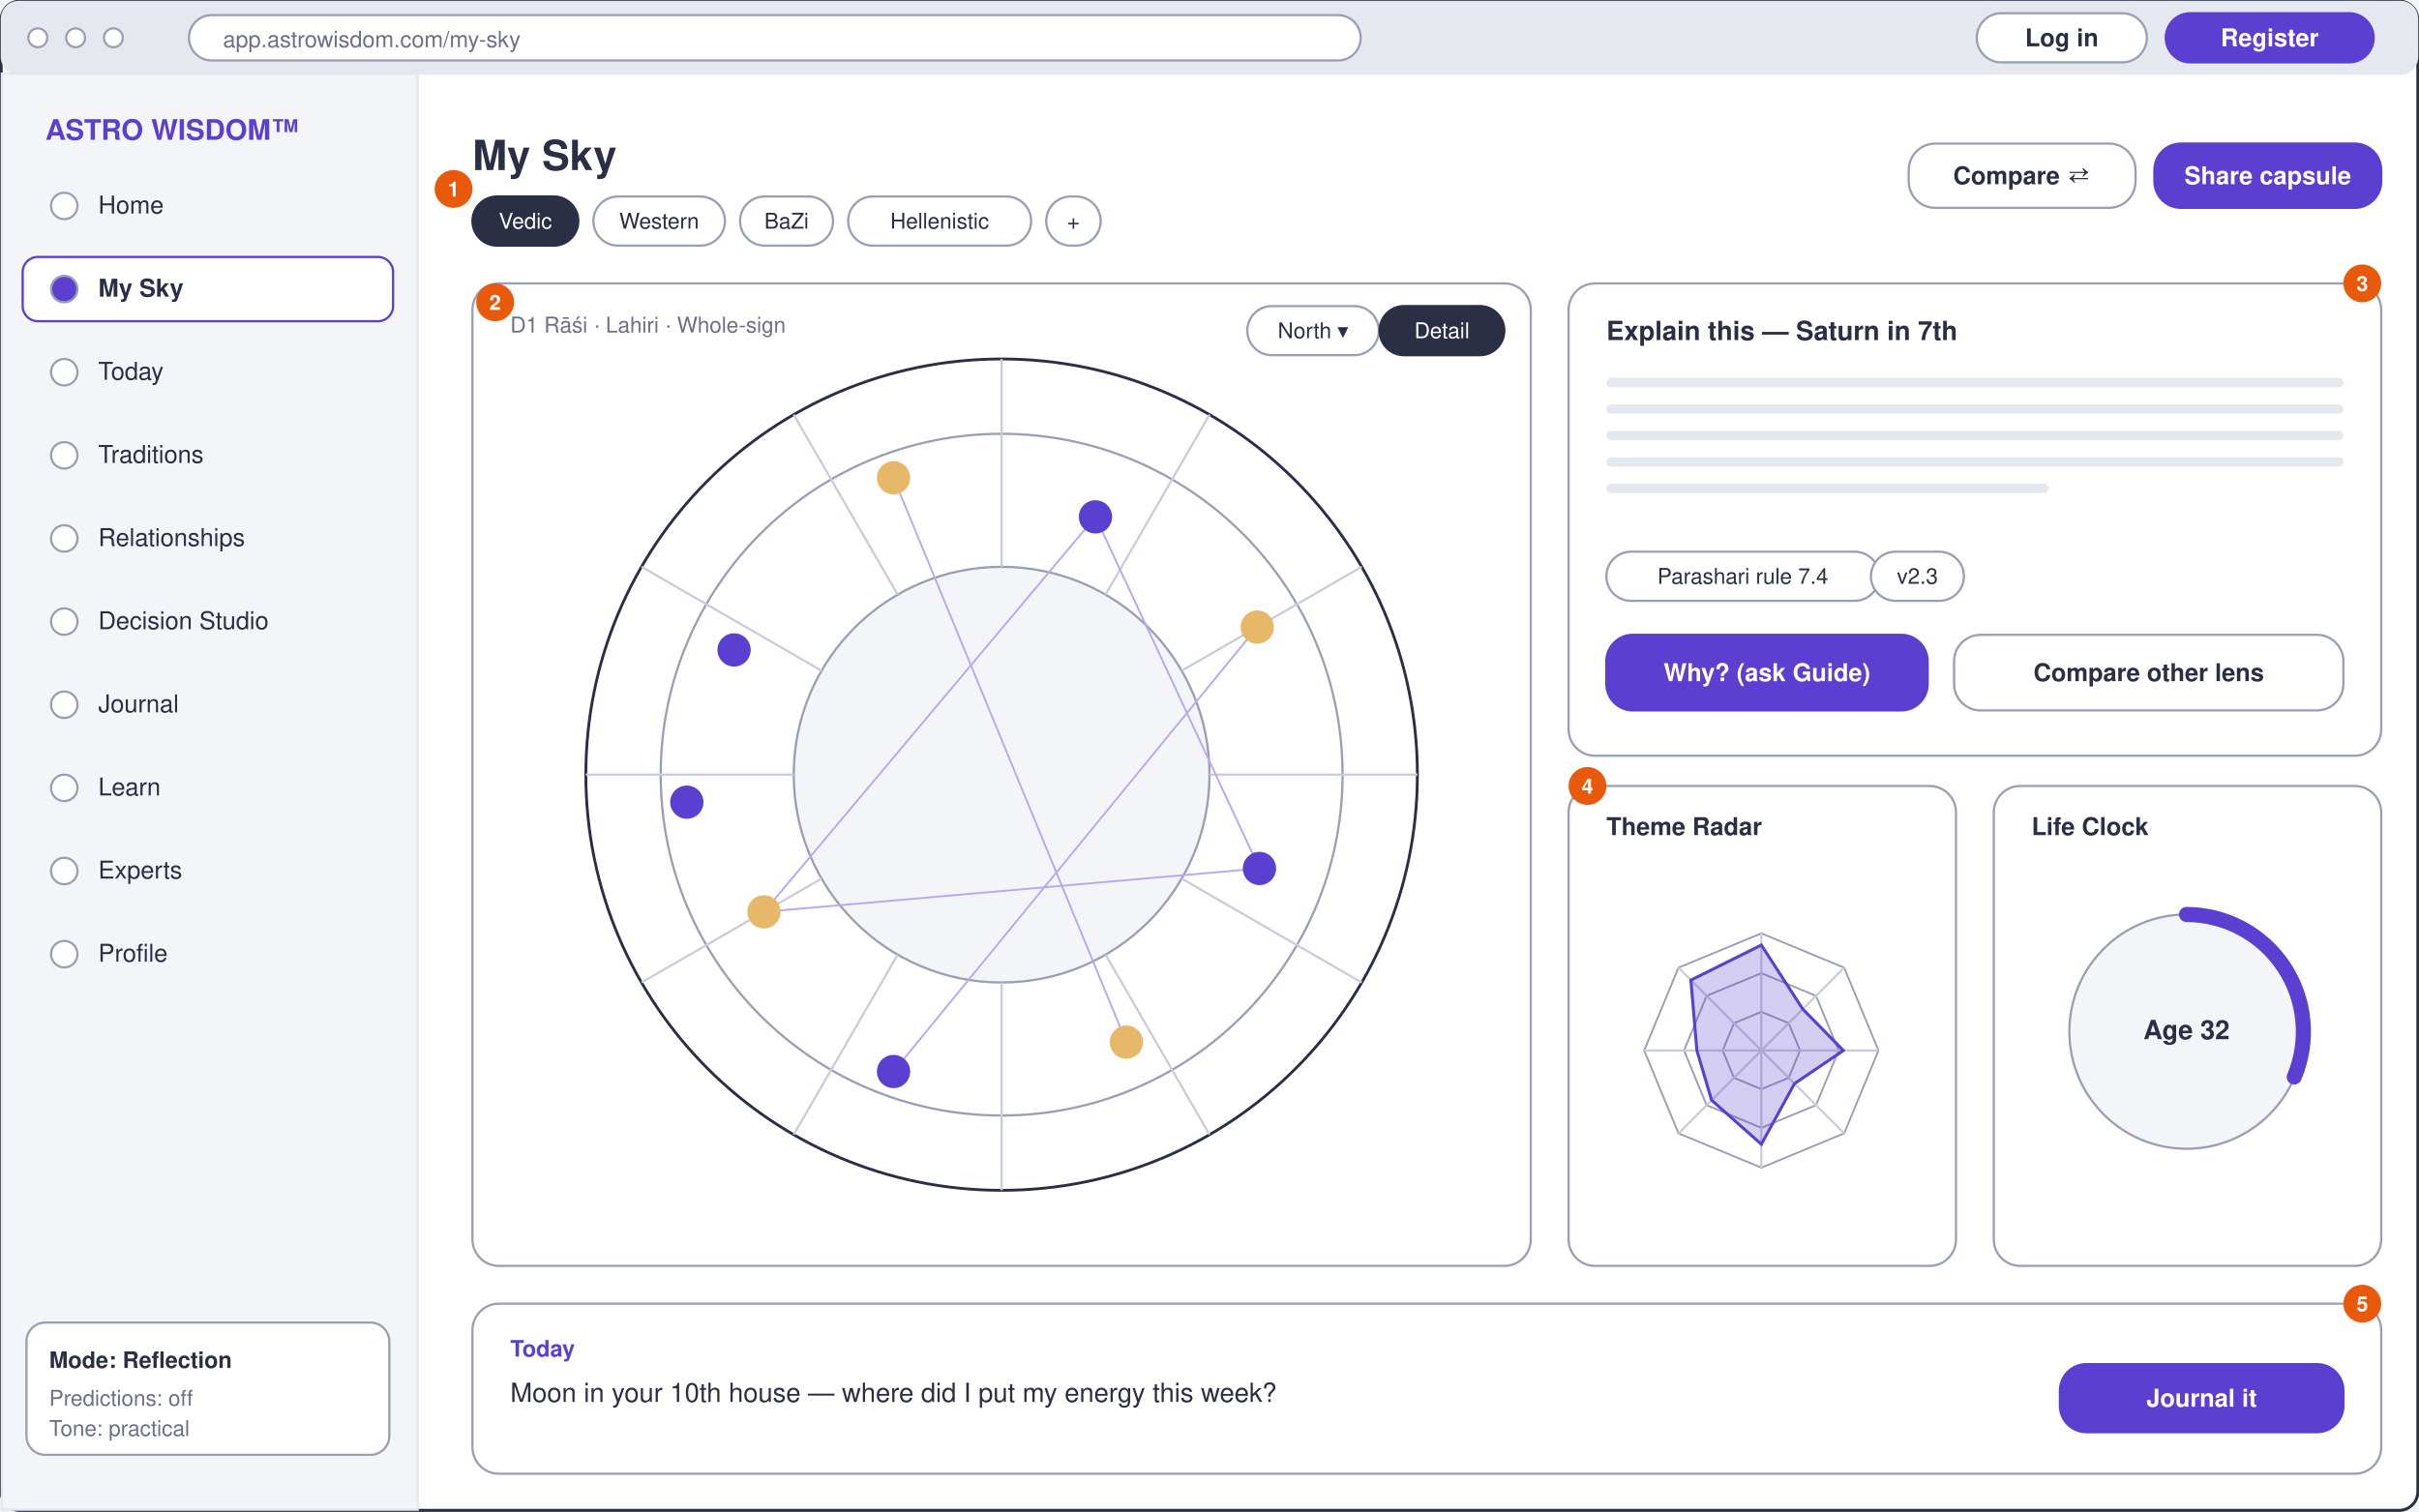
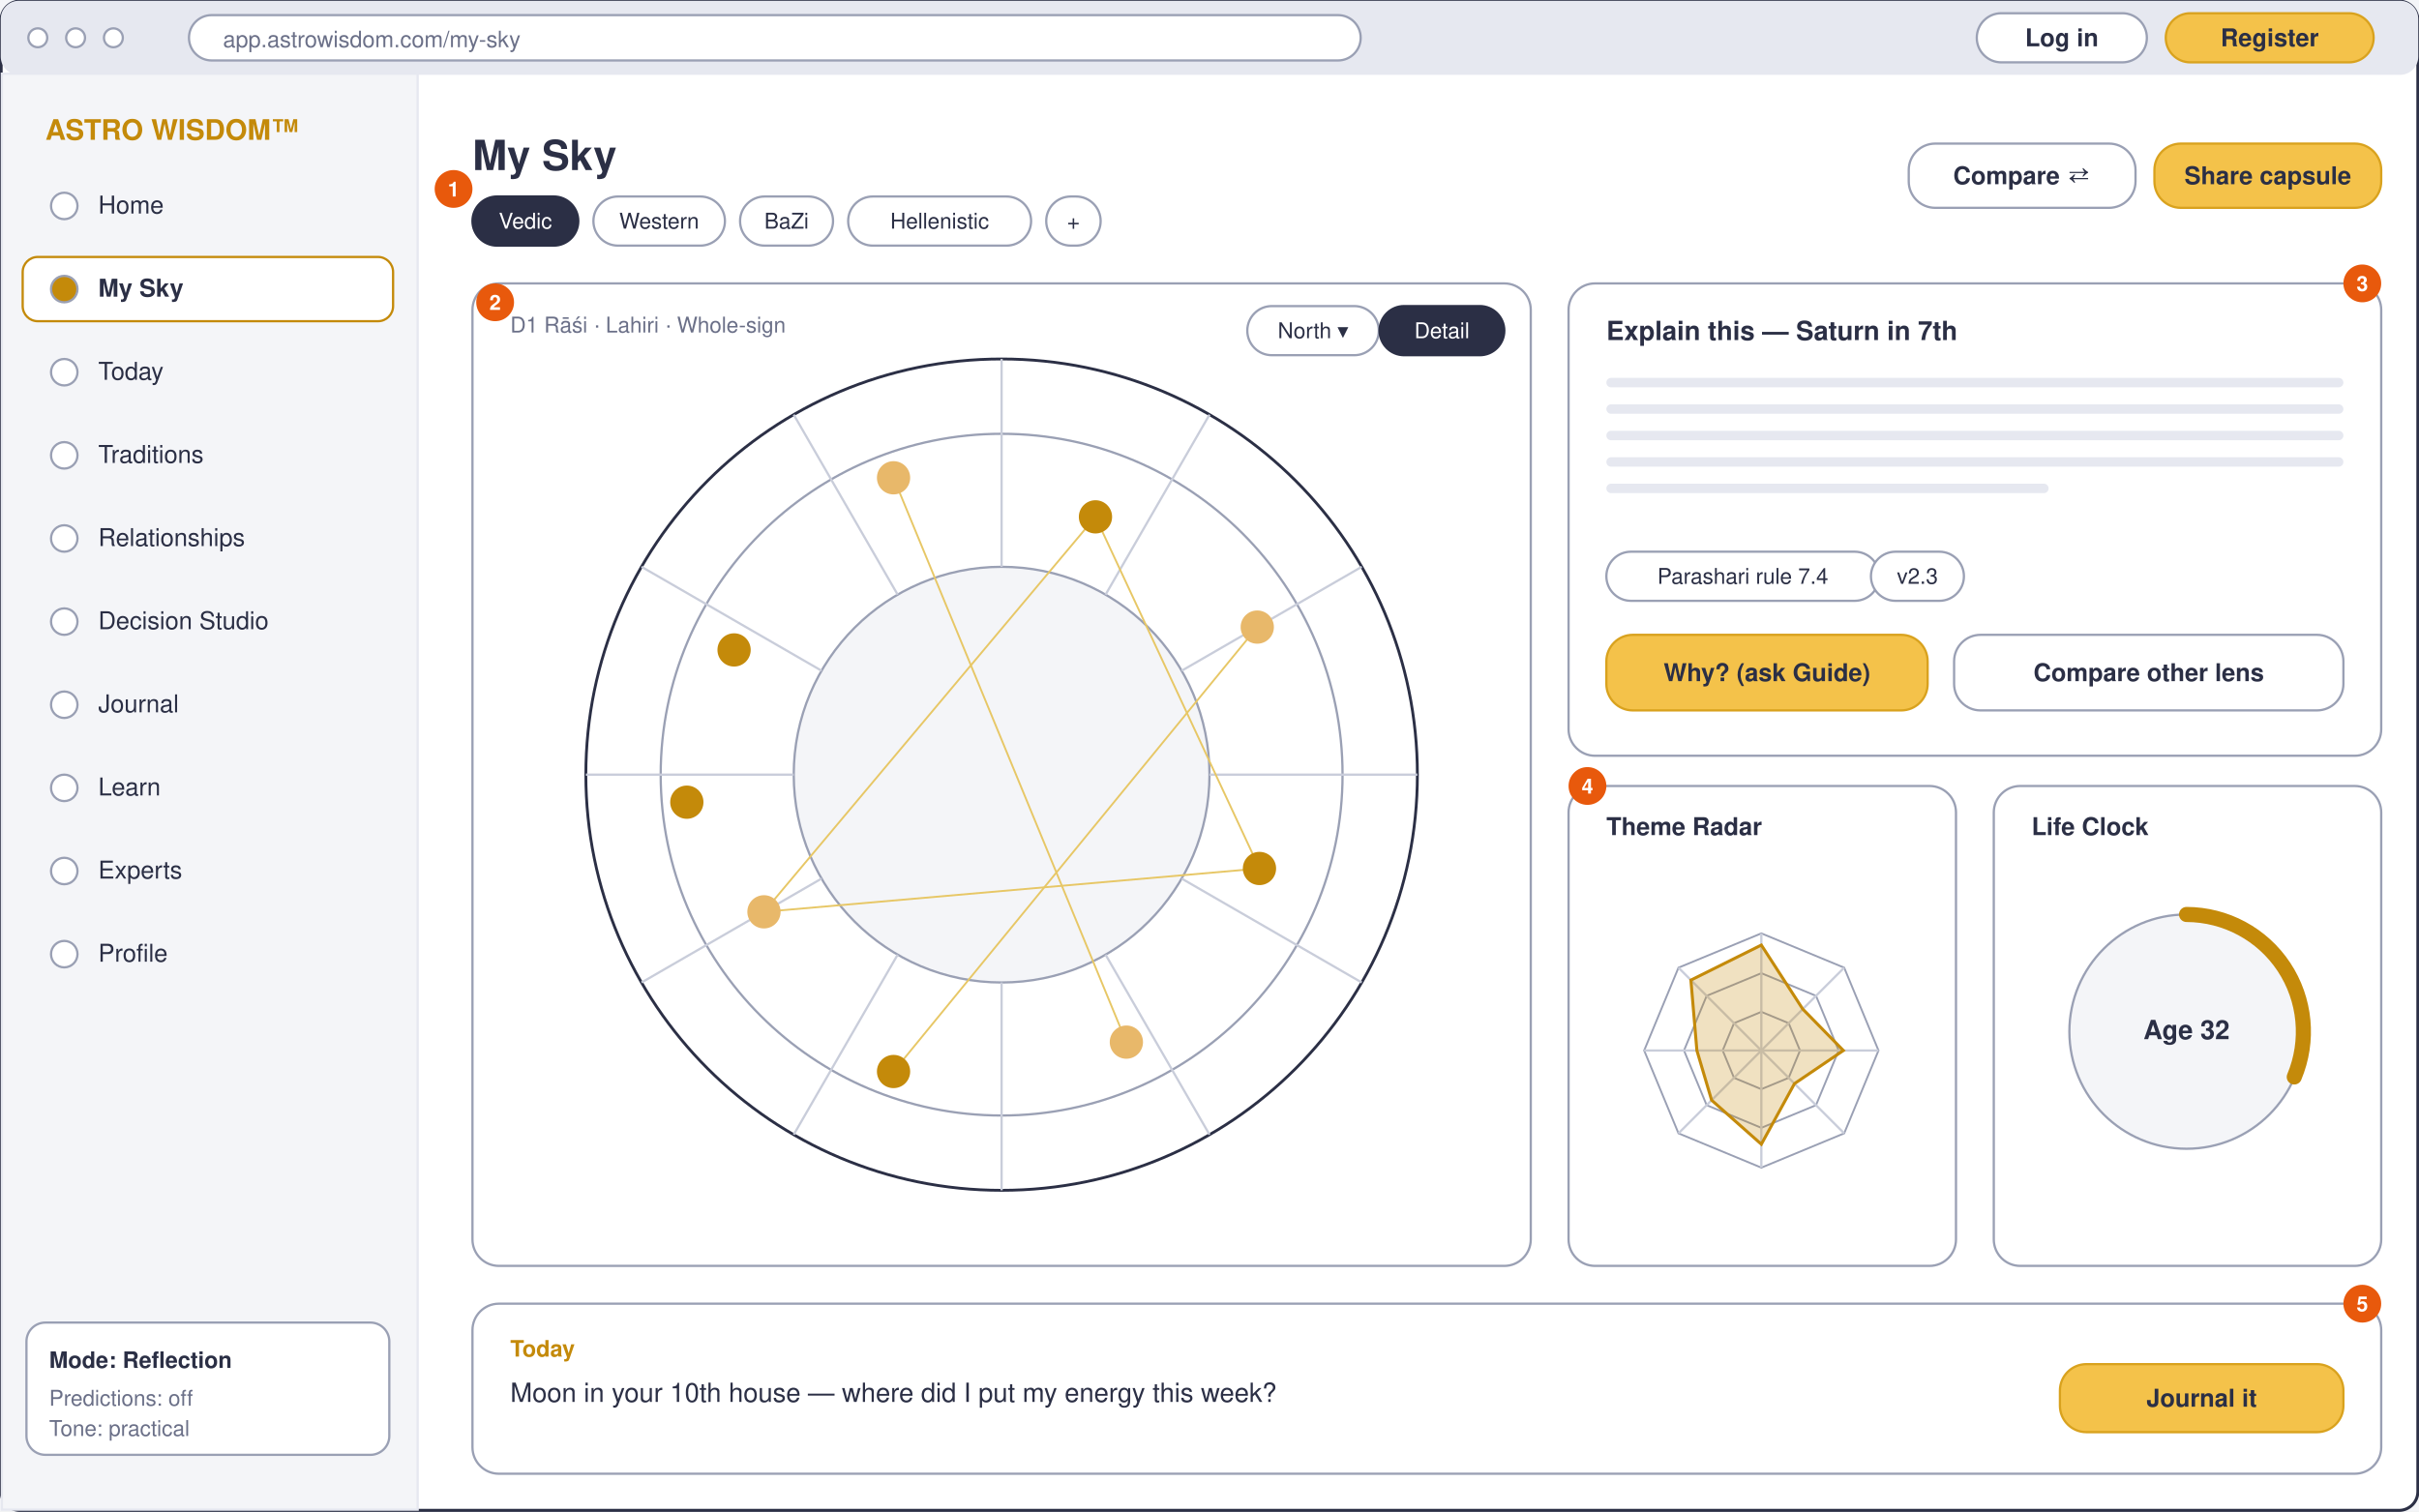
<svg xmlns="http://www.w3.org/2000/svg" viewBox="0 0 1280 800" width="1280" height="800" font-family="Segoe UI, Helvetica, Arial, sans-serif">
  <rect width="1280" height="800" fill="#F4F5F8" />
  <rect x="0.6" y="0.6" width="1278.8" height="798.8" rx="10" fill="#FFFFFF" stroke="#2B2F45" stroke-width="1.6" />
  <rect x="1" y="1" width="1278" height="38" rx="9" fill="#E6E8F0" stroke="#E6E8F0" stroke-width="1.2" />
  <circle cx="20" cy="20" r="5" fill="#FFFFFF" stroke="#9AA0B4" stroke-width="1.2" />
  <circle cx="40" cy="20" r="5" fill="#FFFFFF" stroke="#9AA0B4" stroke-width="1.2" />
  <circle cx="60" cy="20" r="5" fill="#FFFFFF" stroke="#9AA0B4" stroke-width="1.2" />
  <rect x="100" y="8" width="620" height="24" rx="12" fill="#FFFFFF" stroke="#9AA0B4" stroke-width="1.2" />
  <text x="118" y="25" font-size="12" font-weight="400" fill="#6B7088" text-anchor="start">app.astrowisdom.com/my-sky</text>
  <rect x="1" y="39" width="220" height="760" rx="0" fill="#F4F5F8" stroke="#E6E8F0" stroke-width="1.2" />
-   <text x="24" y="74" font-size="15" font-weight="800" fill="#5B3FD1" text-anchor="start">ASTRO WISDOM™</text>
+   <text x="24" y="74" font-size="15" font-weight="800" fill="#C48A0A" text-anchor="start">ASTRO WISDOM™</text>
  <circle cx="34" cy="109" r="7" fill="#FFFFFF" stroke="#9AA0B4" stroke-width="1.2" />
  <text x="52" y="113" font-size="13" font-weight="400" fill="#2B2F45" text-anchor="start">Home</text>
-   <rect x="12" y="136" width="196" height="34" rx="8" fill="#FFFFFF" stroke="#5B3FD1" stroke-width="1.2" />
-   <circle cx="34" cy="153" r="7" fill="#5B3FD1" stroke="#9AA0B4" stroke-width="1.2" />
+   <rect x="12" y="136" width="196" height="34" rx="8" fill="#FFFFFF" stroke="#C48A0A" stroke-width="1.2" />
+   <circle cx="34" cy="153" r="7" fill="#C48A0A" stroke="#9AA0B4" stroke-width="1.2" />
  <text x="52" y="157" font-size="13" font-weight="700" fill="#2B2F45" text-anchor="start">My Sky</text>
  <circle cx="34" cy="197" r="7" fill="#FFFFFF" stroke="#9AA0B4" stroke-width="1.2" />
  <text x="52" y="201" font-size="13" font-weight="400" fill="#2B2F45" text-anchor="start">Today</text>
  <circle cx="34" cy="241" r="7" fill="#FFFFFF" stroke="#9AA0B4" stroke-width="1.2" />
  <text x="52" y="245" font-size="13" font-weight="400" fill="#2B2F45" text-anchor="start">Traditions</text>
  <circle cx="34" cy="285" r="7" fill="#FFFFFF" stroke="#9AA0B4" stroke-width="1.2" />
  <text x="52" y="289" font-size="13" font-weight="400" fill="#2B2F45" text-anchor="start">Relationships</text>
  <circle cx="34" cy="329" r="7" fill="#FFFFFF" stroke="#9AA0B4" stroke-width="1.2" />
  <text x="52" y="333" font-size="13" font-weight="400" fill="#2B2F45" text-anchor="start">Decision Studio</text>
  <circle cx="34" cy="373" r="7" fill="#FFFFFF" stroke="#9AA0B4" stroke-width="1.2" />
  <text x="52" y="377" font-size="13" font-weight="400" fill="#2B2F45" text-anchor="start">Journal</text>
  <circle cx="34" cy="417" r="7" fill="#FFFFFF" stroke="#9AA0B4" stroke-width="1.2" />
  <text x="52" y="421" font-size="13" font-weight="400" fill="#2B2F45" text-anchor="start">Learn</text>
  <circle cx="34" cy="461" r="7" fill="#FFFFFF" stroke="#9AA0B4" stroke-width="1.2" />
  <text x="52" y="465" font-size="13" font-weight="400" fill="#2B2F45" text-anchor="start">Experts</text>
  <circle cx="34" cy="505" r="7" fill="#FFFFFF" stroke="#9AA0B4" stroke-width="1.2" />
  <text x="52" y="509" font-size="13" font-weight="400" fill="#2B2F45" text-anchor="start">Profile</text>
  <rect x="14" y="700" width="192" height="70" rx="10" fill="#FFFFFF" stroke="#9AA0B4" stroke-width="1.2" />
  <text x="26" y="724" font-size="12" font-weight="600" fill="#2B2F45" text-anchor="start">Mode: Reflection</text>
  <text x="26" y="744" font-size="11.5" font-weight="400" fill="#6B7088" text-anchor="start">Predictions: off</text>
  <text x="26" y="760" font-size="11.5" font-weight="400" fill="#6B7088" text-anchor="start">Tone: practical</text>
  <text x="250" y="90" font-size="22" font-weight="800" fill="#2B2F45" text-anchor="start">My Sky</text>
  <rect x="250" y="104" width="56" height="26" rx="13" fill="#2B2F45" stroke="#2B2F45" stroke-width="1.2" />
  <text x="278" y="121" font-size="11.5" font-weight="400" fill="#FFFFFF" text-anchor="middle">Vedic</text>
  <rect x="314" y="104" width="69.6" height="26" rx="13" fill="#FFFFFF" stroke="#9AA0B4" stroke-width="1.2" />
  <text x="348.8" y="121" font-size="11.5" font-weight="400" fill="#2B2F45" text-anchor="middle">Western</text>
  <rect x="391.6" y="104" width="49.2" height="26" rx="13" fill="#FFFFFF" stroke="#9AA0B4" stroke-width="1.2" />
  <text x="416.2" y="121" font-size="11.5" font-weight="400" fill="#2B2F45" text-anchor="middle">BaZi</text>
  <rect x="448.8" y="104" width="96.8" height="26" rx="13" fill="#FFFFFF" stroke="#9AA0B4" stroke-width="1.2" />
  <text x="497.2" y="121" font-size="11.5" font-weight="400" fill="#2B2F45" text-anchor="middle">Hellenistic</text>
  <rect x="553.6" y="104" width="28.8" height="26" rx="13" fill="#FFFFFF" stroke="#9AA0B4" stroke-width="1.2" />
  <text x="568" y="121" font-size="11.5" font-weight="400" fill="#2B2F45" text-anchor="middle">+</text>
  <rect x="1010" y="76" width="120" height="34" rx="14" fill="#FFFFFF" stroke="#9AA0B4" stroke-width="1.2" />
  <text x="1070" y="97.5" font-size="13" font-weight="600" fill="#2B2F45" text-anchor="middle">Compare ⇄</text>
-   <rect x="1140" y="76" width="120" height="34" rx="14" fill="#5B3FD1" stroke="#5B3FD1" stroke-width="1.2" />
-   <text x="1200" y="97.5" font-size="13" font-weight="600" fill="#FFFFFF" text-anchor="middle">Share capsule</text>
+   <rect x="1140" y="76" width="120" height="34" rx="14" fill="#F4C24A" stroke="#D9A21E" stroke-width="1.2" />
+   <text x="1200" y="97.5" font-size="13" font-weight="600" fill="#2B2F45" text-anchor="middle">Share capsule</text>
  <rect x="250" y="150" width="560" height="520" rx="14" fill="#FFFFFF" stroke="#9AA0B4" stroke-width="1.2" />
  <circle cx="530" cy="410" r="220" fill="#FFFFFF" stroke="#2B2F45" stroke-width="1.5" />
  <circle cx="530" cy="410" r="180.4" fill="#FFFFFF" stroke="#9AA0B4" stroke-width="1.2" />
  <circle cx="530" cy="410" r="110" fill="#F4F5F8" stroke="#9AA0B4" stroke-width="1.2" />
  <line x1="640" y1="410" x2="750" y2="410" stroke="#C9CDDA" stroke-width="1.2" />
  <line x1="625.263" y1="465" x2="720.526" y2="520" stroke="#C9CDDA" stroke-width="1.2" />
  <line x1="585" y1="505.263" x2="640" y2="600.526" stroke="#C9CDDA" stroke-width="1.2" />
  <line x1="530" y1="520" x2="530" y2="630" stroke="#C9CDDA" stroke-width="1.2" />
  <line x1="475" y1="505.263" x2="420" y2="600.526" stroke="#C9CDDA" stroke-width="1.2" />
  <line x1="434.737" y1="465" x2="339.474" y2="520" stroke="#C9CDDA" stroke-width="1.2" />
  <line x1="420" y1="410" x2="310" y2="410" stroke="#C9CDDA" stroke-width="1.2" />
  <line x1="434.737" y1="355" x2="339.474" y2="300" stroke="#C9CDDA" stroke-width="1.2" />
  <line x1="475" y1="314.737" x2="420" y2="219.474" stroke="#C9CDDA" stroke-width="1.2" />
  <line x1="530" y1="300" x2="530" y2="190" stroke="#C9CDDA" stroke-width="1.2" />
  <line x1="585" y1="314.737" x2="640" y2="219.474" stroke="#C9CDDA" stroke-width="1.2" />
  <line x1="625.263" y1="355" x2="720.526" y2="300" stroke="#C9CDDA" stroke-width="1.2" />
-   <line x1="666.443" y1="459.661" x2="404.253" y2="482.6" stroke="#B9A8F0" stroke-width="1" />
-   <line x1="404.253" y1="482.6" x2="579.661" y2="273.557" stroke="#B9A8F0" stroke-width="1" />
-   <line x1="579.661" y1="273.557" x2="666.443" y2="459.661" stroke="#B9A8F0" stroke-width="1" />
-   <line x1="596.013" y1="551.565" x2="472.814" y2="252.883" stroke="#B9A8F0" stroke-width="1" />
-   <line x1="472.814" y1="567.117" x2="665.273" y2="331.9" stroke="#B9A8F0" stroke-width="1" />
-   <circle cx="666.443" cy="459.661" r="8.8" fill="#5B3FD1" stroke="none" stroke-width="1.2" />
+   <line x1="666.443" y1="459.661" x2="404.253" y2="482.6" stroke="#E7C766" stroke-width="1" />
+   <line x1="404.253" y1="482.6" x2="579.661" y2="273.557" stroke="#E7C766" stroke-width="1" />
+   <line x1="579.661" y1="273.557" x2="666.443" y2="459.661" stroke="#E7C766" stroke-width="1" />
+   <line x1="596.013" y1="551.565" x2="472.814" y2="252.883" stroke="#E7C766" stroke-width="1" />
+   <line x1="472.814" y1="567.117" x2="665.273" y2="331.9" stroke="#E7C766" stroke-width="1" />
+   <circle cx="666.443" cy="459.661" r="8.8" fill="#C48A0A" stroke="none" stroke-width="1.2" />
  <circle cx="596.013" cy="551.565" r="8.8" fill="#E8B86A" stroke="none" stroke-width="1.2" />
-   <circle cx="472.814" cy="567.117" r="8.8" fill="#5B3FD1" stroke="none" stroke-width="1.2" />
+   <circle cx="472.814" cy="567.117" r="8.8" fill="#C48A0A" stroke="none" stroke-width="1.2" />
  <circle cx="404.253" cy="482.6" r="8.8" fill="#E8B86A" stroke="none" stroke-width="1.2" />
-   <circle cx="388.435" cy="343.987" r="8.8" fill="#5B3FD1" stroke="none" stroke-width="1.2" />
+   <circle cx="388.435" cy="343.987" r="8.8" fill="#C48A0A" stroke="none" stroke-width="1.2" />
  <circle cx="472.814" cy="252.883" r="8.8" fill="#E8B86A" stroke="none" stroke-width="1.2" />
-   <circle cx="579.661" cy="273.557" r="8.8" fill="#5B3FD1" stroke="none" stroke-width="1.2" />
+   <circle cx="579.661" cy="273.557" r="8.8" fill="#C48A0A" stroke="none" stroke-width="1.2" />
  <circle cx="665.273" cy="331.9" r="8.8" fill="#E8B86A" stroke="none" stroke-width="1.2" />
-   <circle cx="363.436" cy="424.572" r="8.8" fill="#5B3FD1" stroke="none" stroke-width="1.2" />
+   <circle cx="363.436" cy="424.572" r="8.8" fill="#C48A0A" stroke="none" stroke-width="1.2" />
  <text x="270" y="176" font-size="11.5" font-weight="400" fill="#6B7088" text-anchor="start">D1 Rāśi · Lahiri · Whole-sign</text>
  <rect x="660" y="162" width="69.6" height="26" rx="13" fill="#FFFFFF" stroke="#9AA0B4" stroke-width="1.2" />
  <text x="694.8" y="179" font-size="11.5" font-weight="400" fill="#2B2F45" text-anchor="middle">North ▾</text>
  <rect x="730" y="162" width="66" height="26" rx="13" fill="#2B2F45" stroke="#2B2F45" stroke-width="1.2" />
  <text x="763" y="179" font-size="11.5" font-weight="400" fill="#FFFFFF" text-anchor="middle">Detail</text>
  <rect x="830" y="150" width="430" height="250" rx="14" fill="#FFFFFF" stroke="#9AA0B4" stroke-width="1.2" />
  <text x="850" y="180" font-size="14" font-weight="700" fill="#2B2F45" text-anchor="start">Explain this — Saturn in 7th</text>
  <rect x="850" y="200" width="390" height="5" rx="2.5" fill="#E6E8F0" stroke="none" stroke-width="1.2" />
  <rect x="850" y="214" width="390" height="5" rx="2.5" fill="#E6E8F0" stroke="none" stroke-width="1.2" />
  <rect x="850" y="228" width="390" height="5" rx="2.5" fill="#E6E8F0" stroke="none" stroke-width="1.2" />
  <rect x="850" y="242" width="390" height="5" rx="2.5" fill="#E6E8F0" stroke="none" stroke-width="1.2" />
  <rect x="850" y="256" width="234" height="5" rx="2.5" fill="#E6E8F0" stroke="none" stroke-width="1.2" />
  <rect x="850" y="292" width="144.4" height="26" rx="13" fill="#FFFFFF" stroke="#9AA0B4" stroke-width="1.2" />
  <text x="922.2" y="309" font-size="11.5" font-weight="400" fill="#2B2F45" text-anchor="middle">Parashari rule 7.4</text>
  <rect x="990" y="292" width="49.2" height="26" rx="13" fill="#FFFFFF" stroke="#9AA0B4" stroke-width="1.2" />
  <text x="1014.6" y="309" font-size="11.5" font-weight="400" fill="#2B2F45" text-anchor="middle">v2.3</text>
-   <rect x="850" y="336" width="170" height="40" rx="14" fill="#5B3FD1" stroke="#5B3FD1" stroke-width="1.2" />
-   <text x="935" y="360.5" font-size="13" font-weight="600" fill="#FFFFFF" text-anchor="middle">Why? (ask Guide)</text>
+   <rect x="850" y="336" width="170" height="40" rx="14" fill="#F4C24A" stroke="#D9A21E" stroke-width="1.2" />
+   <text x="935" y="360.5" font-size="13" font-weight="600" fill="#2B2F45" text-anchor="middle">Why? (ask Guide)</text>
  <rect x="1034" y="336" width="206" height="40" rx="14" fill="#FFFFFF" stroke="#9AA0B4" stroke-width="1.2" />
  <text x="1137" y="360.5" font-size="13" font-weight="600" fill="#2B2F45" text-anchor="middle">Compare other lens</text>
  <rect x="830" y="416" width="205" height="254" rx="14" fill="#FFFFFF" stroke="#9AA0B4" stroke-width="1.2" />
  <text x="850" y="442" font-size="13" font-weight="700" fill="#2B2F45" text-anchor="start">Theme Radar</text>
  <polygon points="932,494 975.841,512.159 994,556 975.841,599.841 932,618 888.159,599.841 870,556 888.159,512.159" fill="none" stroke="#9AA0B4" stroke-width="1" />
  <polygon points="932,515.08 960.935,527.065 972.92,556 960.935,584.935 932,596.92 903.065,584.935 891.08,556 903.065,527.065" fill="none" stroke="#9AA0B4" stroke-width="1" />
  <polygon points="932,535.54 946.467,541.533 952.46,556 946.467,570.467 932,576.46 917.533,570.467 911.54,556 917.533,541.533" fill="none" stroke="#9AA0B4" stroke-width="1" />
  <line x1="932" y1="556" x2="932" y2="494" stroke="#C9CDDA" stroke-width="1.2" />
  <line x1="932" y1="556" x2="975.841" y2="512.159" stroke="#C9CDDA" stroke-width="1.2" />
  <line x1="932" y1="556" x2="994" y2="556" stroke="#C9CDDA" stroke-width="1.2" />
  <line x1="932" y1="556" x2="975.841" y2="599.841" stroke="#C9CDDA" stroke-width="1.2" />
  <line x1="932" y1="556" x2="932" y2="618" stroke="#C9CDDA" stroke-width="1.2" />
  <line x1="932" y1="556" x2="888.159" y2="599.841" stroke="#C9CDDA" stroke-width="1.2" />
  <line x1="932" y1="556" x2="870" y2="556" stroke="#C9CDDA" stroke-width="1.2" />
  <line x1="932" y1="556" x2="888.159" y2="512.159" stroke="#C9CDDA" stroke-width="1.2" />
-   <polygon points="932,500.2 953.92,534.08 975.4,556 949.536,573.536 932,605.6 905.696,582.304 897.9,556 894.735,518.735" fill="#5B3FD1" fill-opacity="0.25" stroke="#5B3FD1" stroke-width="1.6" />
+   <polygon points="932,500.2 953.92,534.08 975.4,556 949.536,573.536 932,605.6 905.696,582.304 897.9,556 894.735,518.735" fill="#C48A0A" fill-opacity="0.25" stroke="#C48A0A" stroke-width="1.6" />
  <rect x="1055" y="416" width="205" height="254" rx="14" fill="#FFFFFF" stroke="#9AA0B4" stroke-width="1.2" />
  <text x="1075" y="442" font-size="13" font-weight="700" fill="#2B2F45" text-anchor="start">Life Clock</text>
  <circle cx="1157" cy="546" r="62" fill="#F4F5F8" stroke="#9AA0B4" stroke-width="1.2" />
-   <path d="M1157 484 A62 62 0 0 1 1214 570" fill="none" stroke="#5B3FD1" stroke-width="8" stroke-linecap="round" />
+   <path d="M1157 484 A62 62 0 0 1 1214 570" fill="none" stroke="#C48A0A" stroke-width="8" stroke-linecap="round" />
  <text x="1157" y="550" font-size="14" font-weight="700" fill="#2B2F45" text-anchor="middle">Age 32</text>
  <rect x="250" y="690" width="1010" height="90" rx="14" fill="#FFFFFF" stroke="#9AA0B4" stroke-width="1.2" />
-   <text x="270" y="718" font-size="12" font-weight="700" fill="#5B3FD1" text-anchor="start">Today</text>
+   <text x="270" y="718" font-size="12" font-weight="700" fill="#C48A0A" text-anchor="start">Today</text>
  <text x="270" y="742" font-size="14" font-weight="400" fill="#2B2F45" text-anchor="start">Moon in your 10th house — where did I put my energy this week?</text>
-   <rect x="1090" y="722" width="150" height="36" rx="14" fill="#5B3FD1" stroke="#5B3FD1" stroke-width="1.2" />
-   <text x="1165" y="744.5" font-size="13" font-weight="600" fill="#FFFFFF" text-anchor="middle">Journal it</text>
+   <rect x="1090" y="722" width="150" height="36" rx="14" fill="#F4C24A" stroke="#D9A21E" stroke-width="1.2" />
+   <text x="1165" y="744.5" font-size="13" font-weight="600" fill="#2B2F45" text-anchor="middle">Journal it</text>
  <circle cx="240" cy="100" r="10" fill="#E8590C" />
  <text x="240" y="104" font-size="11" font-weight="700" fill="#fff" text-anchor="middle">1</text>
  <circle cx="262" cy="160" r="10" fill="#E8590C" />
  <text x="262" y="164" font-size="11" font-weight="700" fill="#fff" text-anchor="middle">2</text>
  <circle cx="1250" cy="150" r="10" fill="#E8590C" />
  <text x="1250" y="154" font-size="11" font-weight="700" fill="#fff" text-anchor="middle">3</text>
  <circle cx="840" cy="416" r="10" fill="#E8590C" />
  <text x="840" y="420" font-size="11" font-weight="700" fill="#fff" text-anchor="middle">4</text>
  <circle cx="1250" cy="690" r="10" fill="#E8590C" />
  <text x="1250" y="694" font-size="11" font-weight="700" fill="#fff" text-anchor="middle">5</text>
  <rect x="1046" y="7" width="90" height="26" rx="13" fill="#FFFFFF" stroke="#9AA0B4" stroke-width="1.2" />
  <text x="1091" y="24.5" font-size="13" font-weight="600" fill="#2B2F45" text-anchor="middle">Log in</text>
-   <rect x="1146" y="7" width="110" height="26" rx="13" fill="#5B3FD1" stroke="#5B3FD1" stroke-width="1.2" />
-   <text x="1201" y="24.5" font-size="13" font-weight="600" fill="#FFFFFF" text-anchor="middle">Register</text>
+   <rect x="1146" y="7" width="110" height="26" rx="13" fill="#F4C24A" stroke="#D9A21E" stroke-width="1.2" />
+   <text x="1201" y="24.5" font-size="13" font-weight="600" fill="#2B2F45" text-anchor="middle">Register</text>
</svg>
